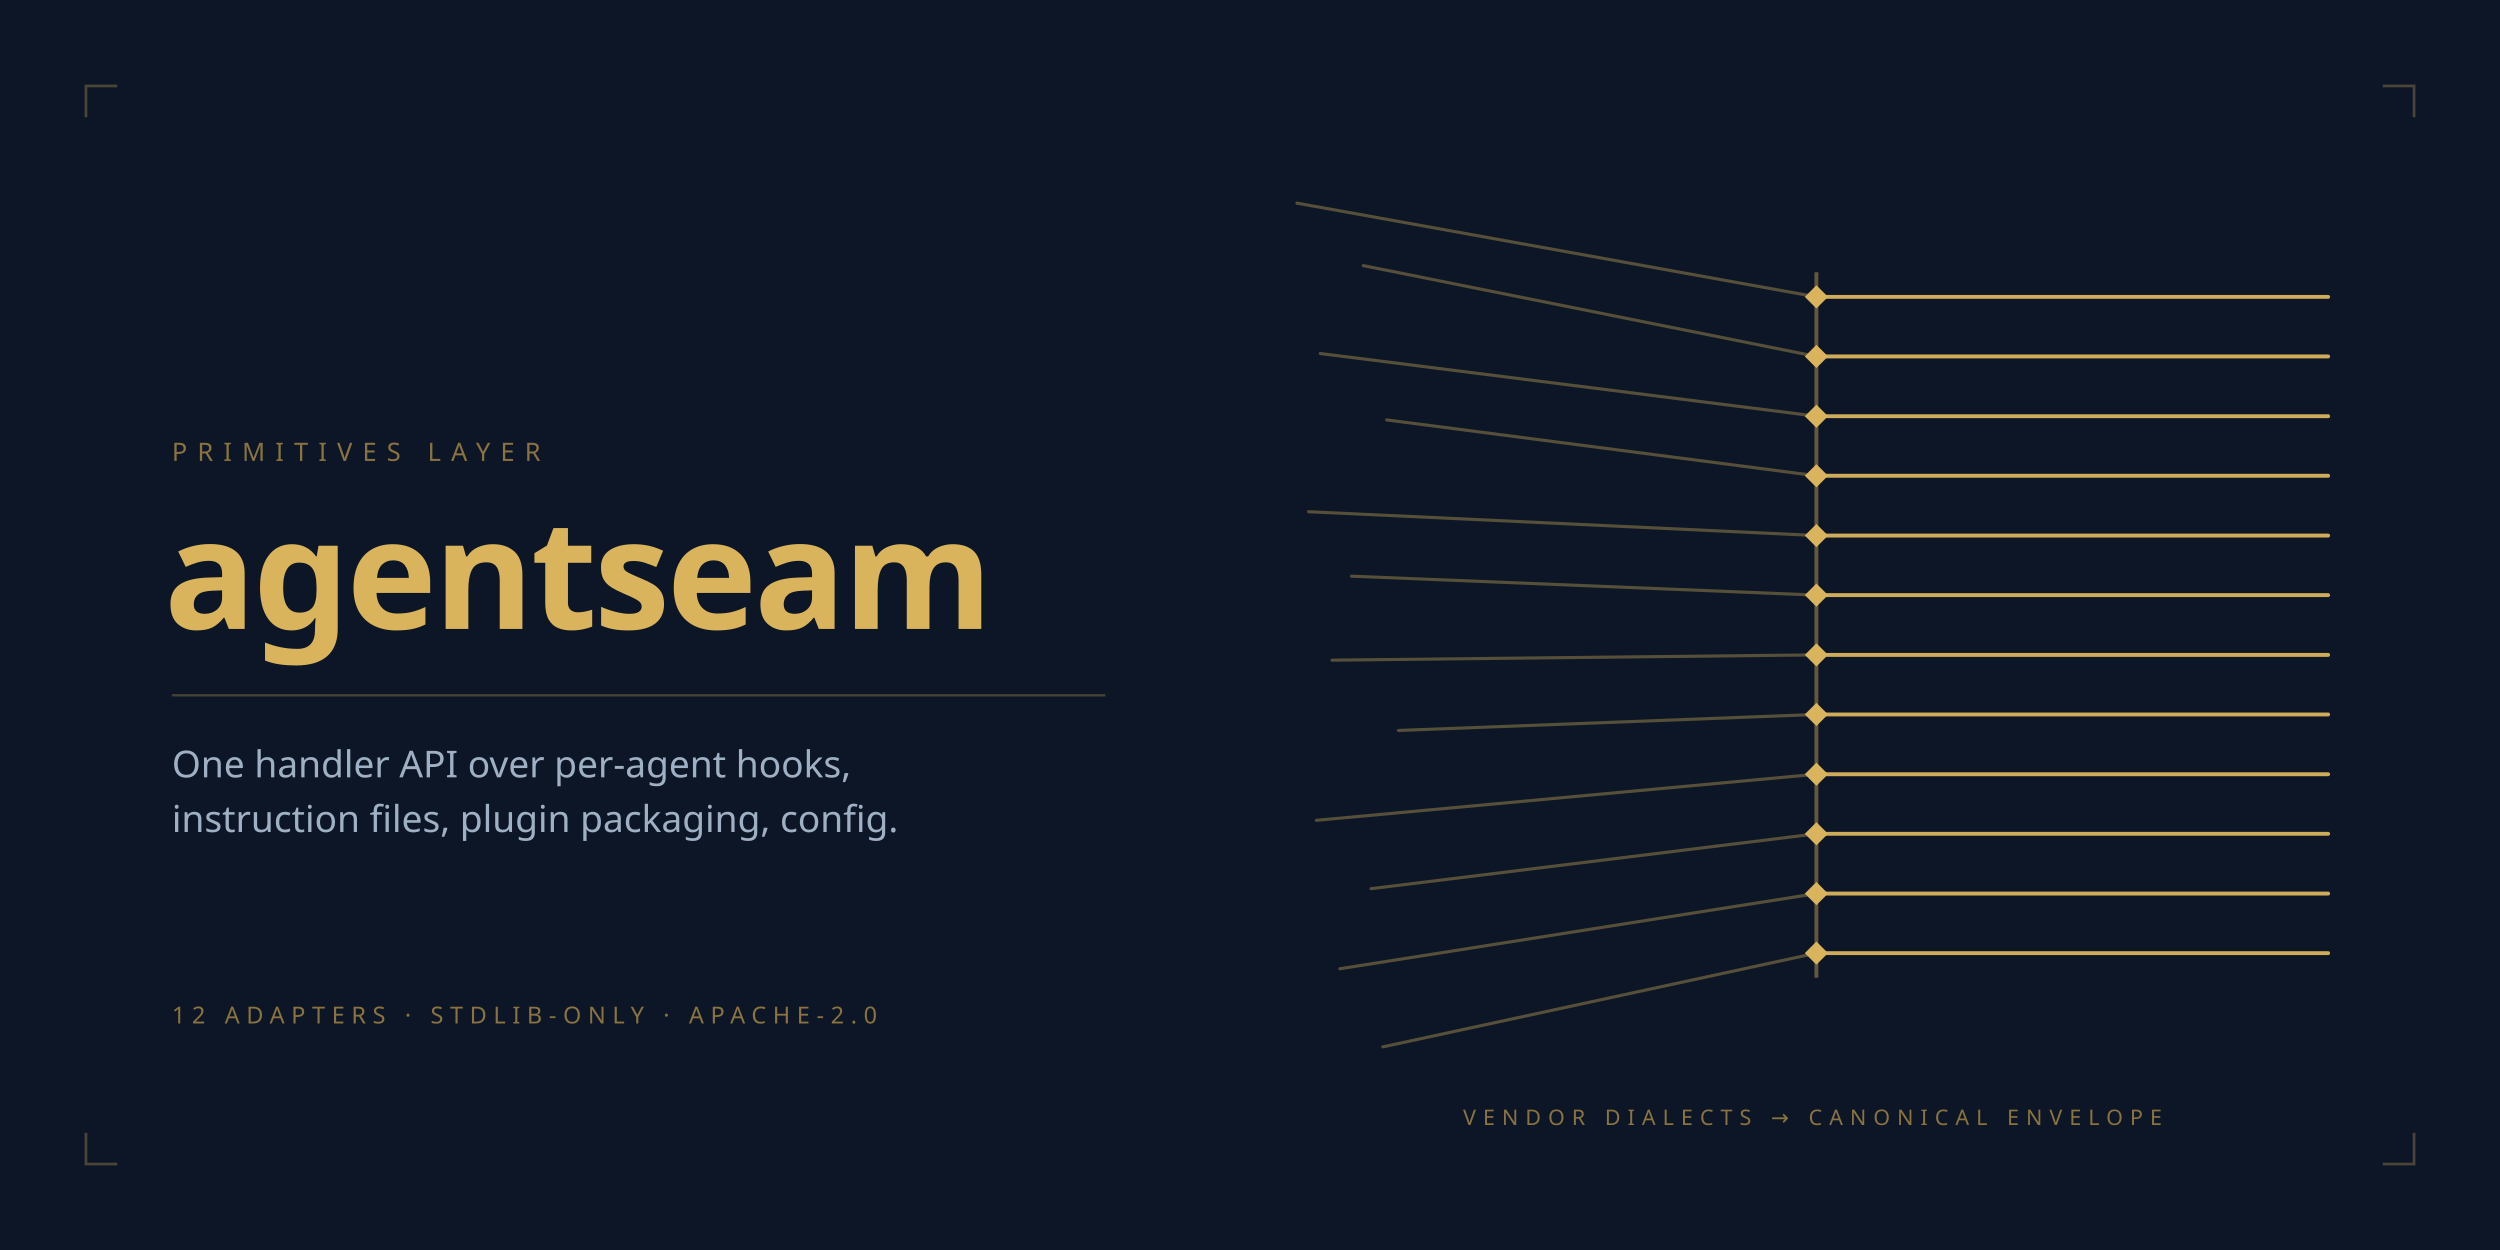
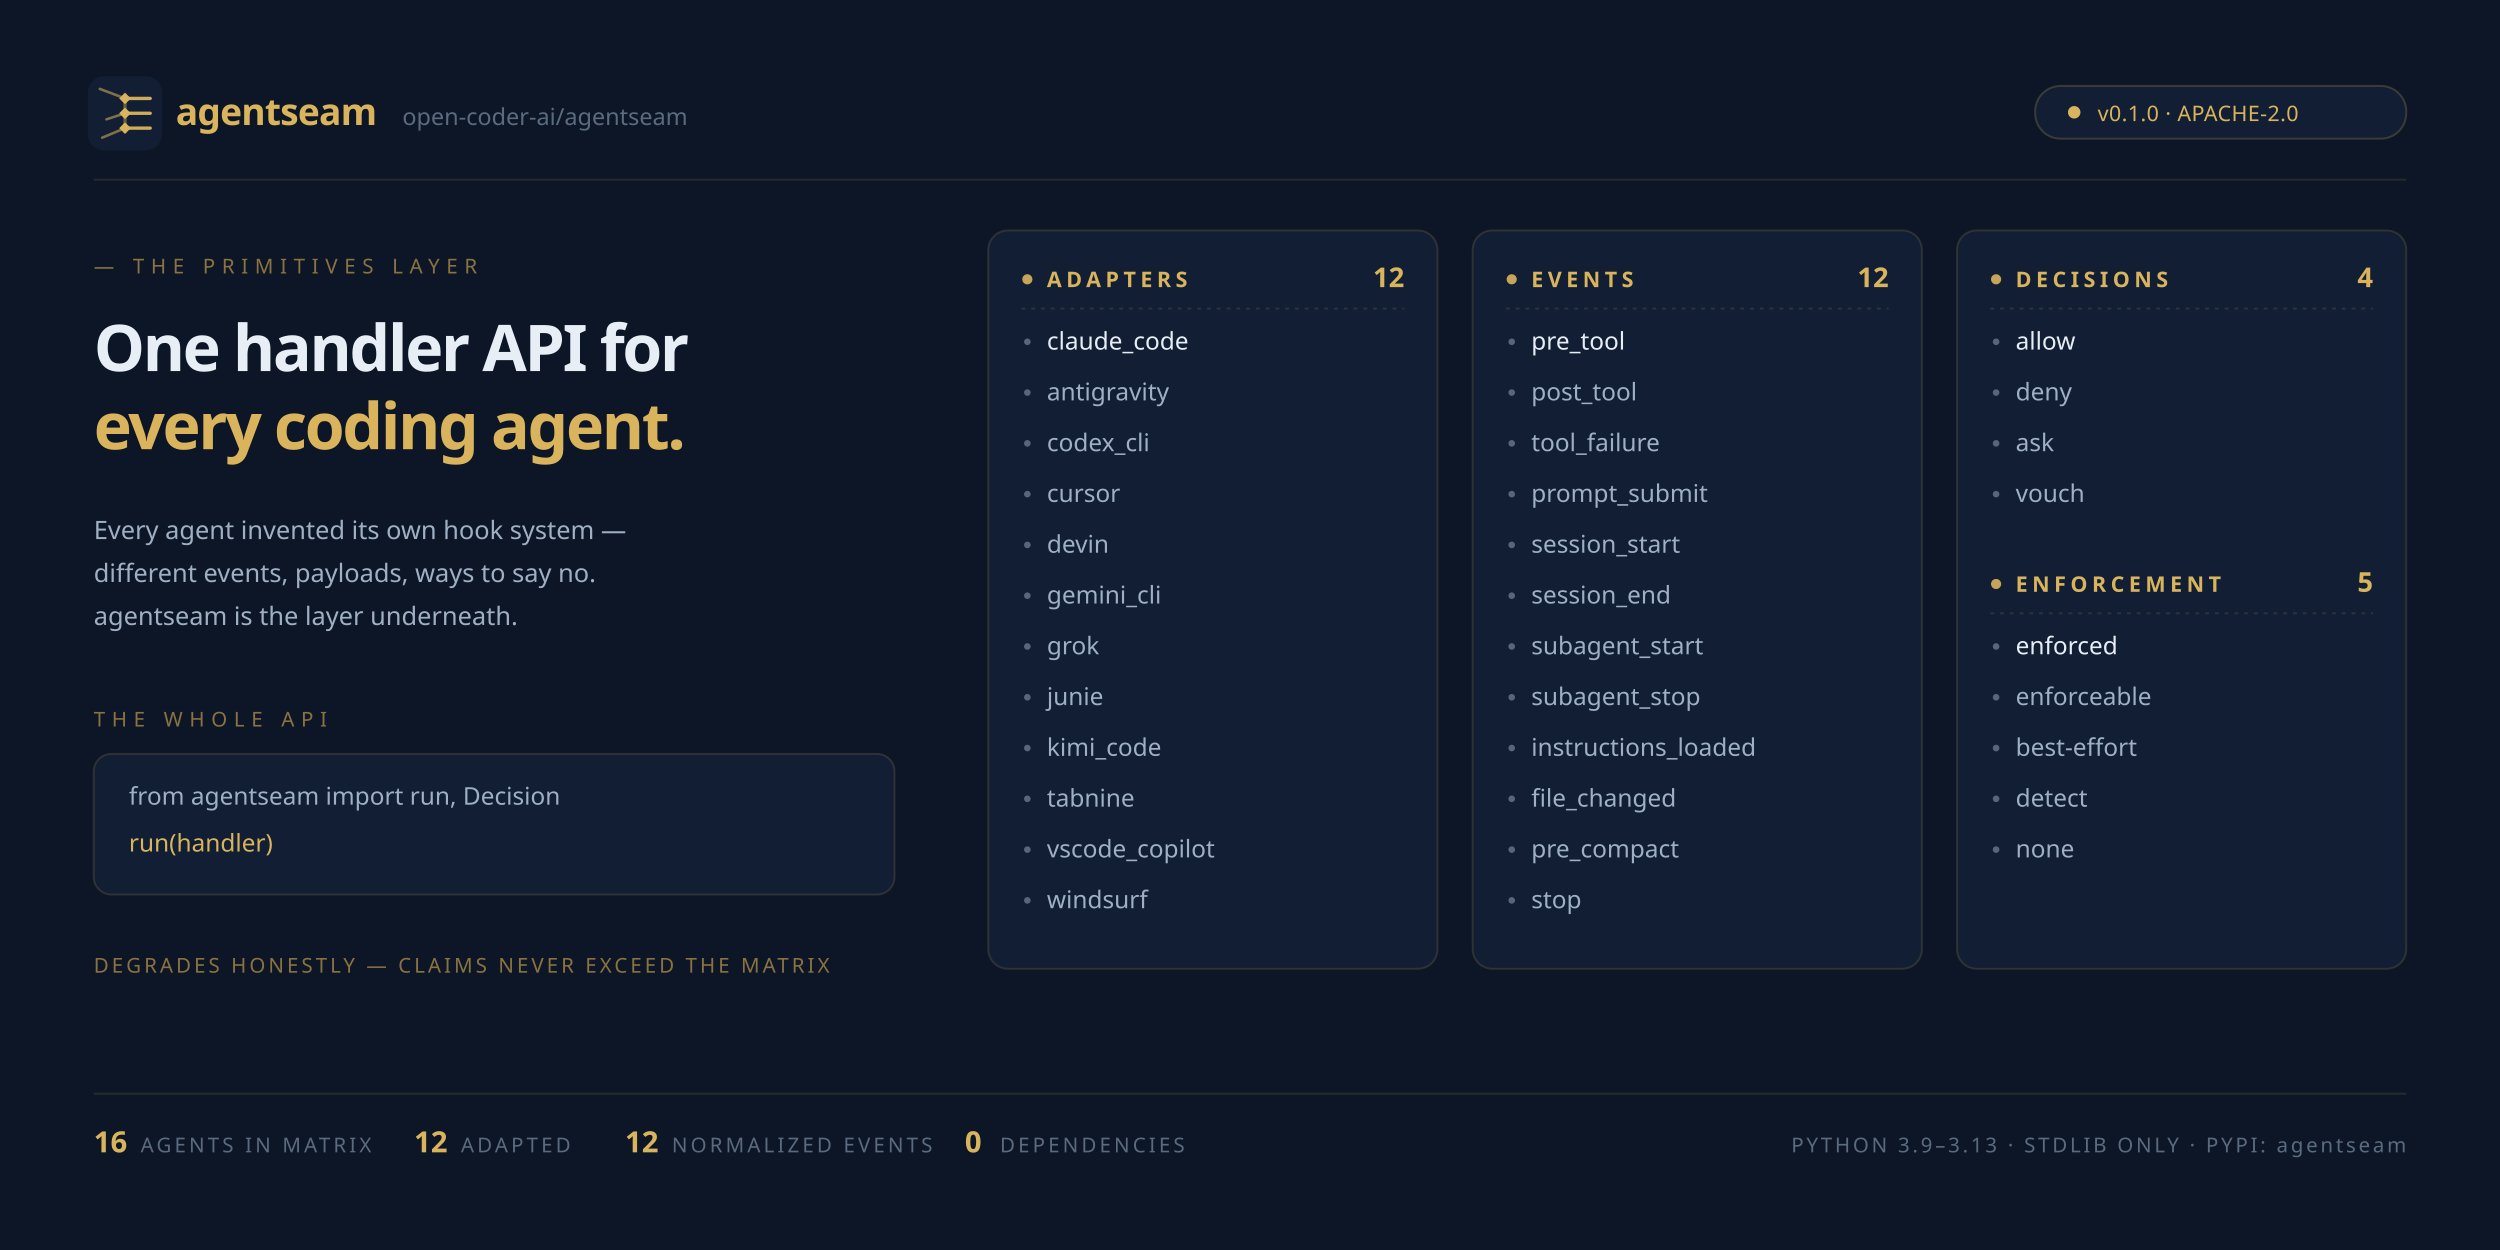
- <svg xmlns="http://www.w3.org/2000/svg" width="1280" height="640" viewBox="0 0 1280 640" role="img" aria-label="agentseam — the primitives layer for every coding agent: one handler API over per-agent hooks, instruction files, plugin packaging, and config. Twelve unevenly spaced vendor hook dialects converge through a stitched seam into one evenly spaced canonical envelope.">
+ <svg xmlns="http://www.w3.org/2000/svg" width="1280" height="640" viewBox="0 0 1280 640" role="img" aria-label="agentseam — the primitives layer for every coding agent: one handler API over per-agent hooks, instruction files, plugin packaging, and config. 12 adapters (claude_code, antigravity, codex_cli, cursor, devin, gemini_cli, grok, junie, kimi_code, tabnine, vscode_copilot, windsurf); 12 normalized events (pre_tool, post_tool, tool_failure, prompt_submit, session_start, session_end, subagent_start, subagent_stop, instructions_loaded, file_changed, pre_compact, stop); 4 decision outcomes (allow, deny, ask, vouch); and the 5 honest enforcement levels a consumer may claim (enforced, enforceable, best-effort, detect, none). 16 agents in the capability matrix, 12 adapted, zero dependencies, Apache-2.0, version 0.1.0.">
  <rect width="1280" height="640" fill="#0D1626" />
-   <path d="M 60 44 L 44 44 L 44 60" fill="none" stroke="#D9B45C" stroke-opacity="0.30" stroke-width="1.4" />
-   <path d="M 1220 44 L 1236 44 L 1236 60" fill="none" stroke="#D9B45C" stroke-opacity="0.30" stroke-width="1.4" />
-   <path d="M 60 596 L 44 596 L 44 580" fill="none" stroke="#D9B45C" stroke-opacity="0.30" stroke-width="1.4" />
-   <path d="M 1220 596 L 1236 596 L 1236 580" fill="none" stroke="#D9B45C" stroke-opacity="0.30" stroke-width="1.4" />
-   <text x="88" y="236" font-family="Geist Mono" font-size="13" letter-spacing="5.2" fill="#8A7340">PRIMITIVES LAYER</text>
-   <text x="84" y="322" font-family="Geist Mono" font-size="78" font-weight="700" letter-spacing="-1.5" fill="#D9B45C">agentseam</text>
-   <line x1="88" y1="356" x2="566" y2="356" stroke="#D9B45C" stroke-opacity="0.28" stroke-width="1.2" />
-   <text x="88" y="398" font-family="Geist Mono" font-size="19" fill="#9FB0C4">One handler API over per-agent hooks,</text>
-   <text x="88" y="426" font-family="Geist Mono" font-size="19" fill="#9FB0C4">instruction files, plugin packaging, config.</text>
-   <text x="88" y="524" font-family="Geist Mono" font-size="12" letter-spacing="3.4" fill="#8A7340">12 ADAPTERS · STDLIB-ONLY · APACHE-2.0</text>
-   <line x1="664.0" y1="104.0" x2="930.0" y2="152.0" stroke="#D9B45C" stroke-width="1.6" stroke-opacity="0.36" stroke-linecap="round" />
-   <line x1="698.0" y1="136.0" x2="930.0" y2="182.5" stroke="#D9B45C" stroke-width="1.6" stroke-opacity="0.36" stroke-linecap="round" />
-   <line x1="676.0" y1="181.0" x2="930.0" y2="213.1" stroke="#D9B45C" stroke-width="1.6" stroke-opacity="0.36" stroke-linecap="round" />
-   <line x1="710.0" y1="215.0" x2="930.0" y2="243.6" stroke="#D9B45C" stroke-width="1.6" stroke-opacity="0.36" stroke-linecap="round" />
-   <line x1="670.0" y1="262.0" x2="930.0" y2="274.2" stroke="#D9B45C" stroke-width="1.6" stroke-opacity="0.36" stroke-linecap="round" />
-   <line x1="692.0" y1="295.0" x2="930.0" y2="304.7" stroke="#D9B45C" stroke-width="1.6" stroke-opacity="0.36" stroke-linecap="round" />
-   <line x1="682.0" y1="338.0" x2="930.0" y2="335.3" stroke="#D9B45C" stroke-width="1.6" stroke-opacity="0.36" stroke-linecap="round" />
-   <line x1="716.0" y1="374.0" x2="930.0" y2="365.8" stroke="#D9B45C" stroke-width="1.6" stroke-opacity="0.36" stroke-linecap="round" />
-   <line x1="674.0" y1="420.0" x2="930.0" y2="396.4" stroke="#D9B45C" stroke-width="1.6" stroke-opacity="0.36" stroke-linecap="round" />
-   <line x1="702.0" y1="455.0" x2="930.0" y2="426.9" stroke="#D9B45C" stroke-width="1.6" stroke-opacity="0.36" stroke-linecap="round" />
-   <line x1="686.0" y1="496.0" x2="930.0" y2="457.5" stroke="#D9B45C" stroke-width="1.6" stroke-opacity="0.36" stroke-linecap="round" />
-   <line x1="708.0" y1="536.0" x2="930.0" y2="488.0" stroke="#D9B45C" stroke-width="1.6" stroke-opacity="0.36" stroke-linecap="round" />
-   <line x1="930.0" y1="152.0" x2="1192.0" y2="152.0" stroke="#D9B45C" stroke-width="2.0" stroke-opacity="0.95" stroke-linecap="round" />
-   <line x1="930.0" y1="182.5" x2="1192.0" y2="182.5" stroke="#D9B45C" stroke-width="2.0" stroke-opacity="0.95" stroke-linecap="round" />
-   <line x1="930.0" y1="213.1" x2="1192.0" y2="213.1" stroke="#D9B45C" stroke-width="2.0" stroke-opacity="0.95" stroke-linecap="round" />
-   <line x1="930.0" y1="243.6" x2="1192.0" y2="243.6" stroke="#D9B45C" stroke-width="2.0" stroke-opacity="0.95" stroke-linecap="round" />
-   <line x1="930.0" y1="274.2" x2="1192.0" y2="274.2" stroke="#D9B45C" stroke-width="2.0" stroke-opacity="0.95" stroke-linecap="round" />
-   <line x1="930.0" y1="304.7" x2="1192.0" y2="304.7" stroke="#D9B45C" stroke-width="2.0" stroke-opacity="0.95" stroke-linecap="round" />
-   <line x1="930.0" y1="335.3" x2="1192.0" y2="335.3" stroke="#D9B45C" stroke-width="2.0" stroke-opacity="0.95" stroke-linecap="round" />
-   <line x1="930.0" y1="365.8" x2="1192.0" y2="365.8" stroke="#D9B45C" stroke-width="2.0" stroke-opacity="0.95" stroke-linecap="round" />
-   <line x1="930.0" y1="396.4" x2="1192.0" y2="396.4" stroke="#D9B45C" stroke-width="2.0" stroke-opacity="0.95" stroke-linecap="round" />
-   <line x1="930.0" y1="426.9" x2="1192.0" y2="426.9" stroke="#D9B45C" stroke-width="2.0" stroke-opacity="0.95" stroke-linecap="round" />
-   <line x1="930.0" y1="457.5" x2="1192.0" y2="457.5" stroke="#D9B45C" stroke-width="2.0" stroke-opacity="0.95" stroke-linecap="round" />
-   <line x1="930.0" y1="488.0" x2="1192.0" y2="488.0" stroke="#D9B45C" stroke-width="2.0" stroke-opacity="0.95" stroke-linecap="round" />
-   <line x1="930.0" y1="139.4" x2="930.0" y2="500.6" stroke="#D9B45C" stroke-width="2.0" stroke-opacity="0.42" />
-   <rect x="925.8" y="147.8" width="8.4" height="8.4" transform="rotate(45 930.0 152.0)" fill="#D9B45C" />
-   <rect x="925.8" y="178.3" width="8.4" height="8.4" transform="rotate(45 930.0 182.5)" fill="#D9B45C" />
-   <rect x="925.8" y="208.9" width="8.4" height="8.4" transform="rotate(45 930.0 213.1)" fill="#D9B45C" />
-   <rect x="925.8" y="239.4" width="8.4" height="8.4" transform="rotate(45 930.0 243.6)" fill="#D9B45C" />
-   <rect x="925.8" y="270.0" width="8.4" height="8.4" transform="rotate(45 930.0 274.2)" fill="#D9B45C" />
-   <rect x="925.8" y="300.5" width="8.4" height="8.4" transform="rotate(45 930.0 304.7)" fill="#D9B45C" />
-   <rect x="925.8" y="331.1" width="8.4" height="8.4" transform="rotate(45 930.0 335.3)" fill="#D9B45C" />
-   <rect x="925.8" y="361.6" width="8.4" height="8.4" transform="rotate(45 930.0 365.8)" fill="#D9B45C" />
-   <rect x="925.8" y="392.2" width="8.4" height="8.4" transform="rotate(45 930.0 396.4)" fill="#D9B45C" />
-   <rect x="925.8" y="422.7" width="8.4" height="8.4" transform="rotate(45 930.0 426.9)" fill="#D9B45C" />
-   <rect x="925.8" y="453.3" width="8.4" height="8.4" transform="rotate(45 930.0 457.5)" fill="#D9B45C" />
-   <rect x="925.8" y="483.8" width="8.4" height="8.4" transform="rotate(45 930.0 488.0)" fill="#D9B45C" />
-   <text x="928.0" y="576" font-family="Geist Mono" font-size="11" letter-spacing="3.6" fill="#8A7340" text-anchor="middle">VENDOR DIALECTS → CANONICAL ENVELOPE</text>
+   <rect x="45.0" y="39.0" width="38" height="38" rx="8.4" fill="#111E33" />
+   <line x1="51.1" y1="45.5" x2="64.0" y2="50.4" stroke="#D9B45C" stroke-width="1.33" stroke-opacity="0.55" stroke-linecap="round" />
+   <line x1="64.0" y1="50.4" x2="76.9" y2="50.4" stroke="#D9B45C" stroke-width="1.71" stroke-opacity="0.95" stroke-linecap="round" />
+   <line x1="54.5" y1="61.1" x2="64.0" y2="58.0" stroke="#D9B45C" stroke-width="1.33" stroke-opacity="0.55" stroke-linecap="round" />
+   <line x1="64.0" y1="58.0" x2="76.9" y2="58.0" stroke="#D9B45C" stroke-width="1.71" stroke-opacity="0.95" stroke-linecap="round" />
+   <line x1="52.3" y1="70.5" x2="64.0" y2="65.6" stroke="#D9B45C" stroke-width="1.33" stroke-opacity="0.55" stroke-linecap="round" />
+   <line x1="64.0" y1="65.6" x2="76.9" y2="65.6" stroke="#D9B45C" stroke-width="1.71" stroke-opacity="0.95" stroke-linecap="round" />
+   <line x1="64.0" y1="48.1" x2="64.0" y2="67.9" stroke="#D9B45C" stroke-width="1.71" stroke-opacity="0.42" />
+   <rect x="61.9" y="48.3" width="4.2" height="4.2" transform="rotate(45 64.0 50.4)" fill="#D9B45C" />
+   <rect x="61.9" y="55.9" width="4.2" height="4.2" transform="rotate(45 64.0 58.0)" fill="#D9B45C" />
+   <rect x="61.9" y="63.5" width="4.2" height="4.2" transform="rotate(45 64.0 65.6)" fill="#D9B45C" />
+   <text x="90" y="64" font-family="Geist Mono" font-size="19" font-weight="700" letter-spacing="-0.4" fill="#D9B45C">agentseam</text>
+   <text x="206" y="64" font-family="Geist Mono" font-size="12" fill="#5A6B80">open-coder-ai/agentseam</text>
+   <rect x="1042" y="44" width="190" height="27" rx="13" fill="#111E33" stroke="#D9B45C" stroke-opacity="0.22" />
+   <circle cx="1062" cy="57.5" r="3.2" fill="#D9B45C" />
+   <text x="1074" y="62" font-family="Geist Mono" font-size="11" letter-spacing="0.2" fill="#D9B45C">v0.1.0 · APACHE-2.0</text>
+   <line x1="48" y1="92" x2="1232" y2="92" stroke="#D9B45C" stroke-opacity="0.13" stroke-width="1" />
+   <text x="48" y="140" font-family="Geist Mono" font-size="10.5" letter-spacing="3.4" fill="#8A7340">— THE PRIMITIVES LAYER</text>
+   <text x="48" y="190" font-family="Geist Mono" font-size="33" font-weight="700" letter-spacing="-1.2" fill="#E8EEF6">One handler API for</text>
+   <text x="48" y="230" font-family="Geist Mono" font-size="33" font-weight="700" letter-spacing="-1.2" fill="#D9B45C">every coding agent.</text>
+   <text x="48" y="276" font-family="Geist Mono" font-size="13" fill="#9FB0C4">Every agent invented its own hook system —</text>
+   <text x="48" y="298" font-family="Geist Mono" font-size="13" fill="#9FB0C4">different events, payloads, ways to say no.</text>
+   <text x="48" y="320" font-family="Geist Mono" font-size="13" fill="#9FB0C4">agentseam is the layer underneath.</text>
+   <text x="48" y="372" font-family="Geist Mono" font-size="10.5" letter-spacing="3.4" fill="#8A7340">THE WHOLE API</text>
+   <rect x="48" y="386" width="410" height="72" rx="9" fill="#111E33" stroke="#D9B45C" stroke-opacity="0.16" />
+   <text x="66" y="412" font-family="Geist Mono" font-size="12.5" fill="#9FB0C4">from agentseam import run, Decision</text>
+   <text x="66" y="436" font-family="Geist Mono" font-size="12.5" fill="#D9B45C">run(handler)</text>
+   <text x="48" y="498" font-family="Geist Mono" font-size="10.5" letter-spacing="1.55" fill="#8A7340">DEGRADES HONESTLY — CLAIMS NEVER EXCEED THE MATRIX</text>
+   <rect x="506" y="118" width="230" height="378" rx="10" fill="#111E33" stroke="#D9B45C" stroke-opacity="0.16" stroke-width="1" />
+   <circle cx="526" cy="143" r="2.6" fill="#D9B45C" fill-opacity="0.9" />
+   <text x="536" y="147" font-family="Geist Mono" font-size="11" font-weight="700" letter-spacing="2.3" fill="#D9B45C">ADAPTERS</text>
+   <text x="719" y="147" font-family="Geist Mono" font-size="14" font-weight="700" text-anchor="end" fill="#D9B45C">12</text>
+   <line x1="523" y1="158" x2="719" y2="158" stroke="#D9B45C" stroke-opacity="0.14" stroke-width="1" stroke-dasharray="2 3" />
+   <circle cx="526" cy="175" r="1.7" fill="#9FB0C4" fill-opacity="0.5" />
+   <text x="536" y="179" font-family="Geist Mono" font-size="12.5" fill="#E8EEF6">claude_code</text>
+   <circle cx="526" cy="201" r="1.7" fill="#9FB0C4" fill-opacity="0.5" />
+   <text x="536" y="205" font-family="Geist Mono" font-size="12.5" fill="#9FB0C4">antigravity</text>
+   <circle cx="526" cy="227" r="1.7" fill="#9FB0C4" fill-opacity="0.5" />
+   <text x="536" y="231" font-family="Geist Mono" font-size="12.5" fill="#9FB0C4">codex_cli</text>
+   <circle cx="526" cy="253" r="1.7" fill="#9FB0C4" fill-opacity="0.5" />
+   <text x="536" y="257" font-family="Geist Mono" font-size="12.5" fill="#9FB0C4">cursor</text>
+   <circle cx="526" cy="279" r="1.7" fill="#9FB0C4" fill-opacity="0.5" />
+   <text x="536" y="283" font-family="Geist Mono" font-size="12.5" fill="#9FB0C4">devin</text>
+   <circle cx="526" cy="305" r="1.7" fill="#9FB0C4" fill-opacity="0.5" />
+   <text x="536" y="309" font-family="Geist Mono" font-size="12.5" fill="#9FB0C4">gemini_cli</text>
+   <circle cx="526" cy="331" r="1.7" fill="#9FB0C4" fill-opacity="0.5" />
+   <text x="536" y="335" font-family="Geist Mono" font-size="12.5" fill="#9FB0C4">grok</text>
+   <circle cx="526" cy="357" r="1.7" fill="#9FB0C4" fill-opacity="0.5" />
+   <text x="536" y="361" font-family="Geist Mono" font-size="12.5" fill="#9FB0C4">junie</text>
+   <circle cx="526" cy="383" r="1.7" fill="#9FB0C4" fill-opacity="0.5" />
+   <text x="536" y="387" font-family="Geist Mono" font-size="12.5" fill="#9FB0C4">kimi_code</text>
+   <circle cx="526" cy="409" r="1.7" fill="#9FB0C4" fill-opacity="0.5" />
+   <text x="536" y="413" font-family="Geist Mono" font-size="12.5" fill="#9FB0C4">tabnine</text>
+   <circle cx="526" cy="435" r="1.7" fill="#9FB0C4" fill-opacity="0.5" />
+   <text x="536" y="439" font-family="Geist Mono" font-size="12.5" fill="#9FB0C4">vscode_copilot</text>
+   <circle cx="526" cy="461" r="1.7" fill="#9FB0C4" fill-opacity="0.5" />
+   <text x="536" y="465" font-family="Geist Mono" font-size="12.5" fill="#9FB0C4">windsurf</text>
+   <rect x="754" y="118" width="230" height="378" rx="10" fill="#111E33" stroke="#D9B45C" stroke-opacity="0.16" stroke-width="1" />
+   <circle cx="774" cy="143" r="2.6" fill="#D9B45C" fill-opacity="0.9" />
+   <text x="784" y="147" font-family="Geist Mono" font-size="11" font-weight="700" letter-spacing="2.3" fill="#D9B45C">EVENTS</text>
+   <text x="967" y="147" font-family="Geist Mono" font-size="14" font-weight="700" text-anchor="end" fill="#D9B45C">12</text>
+   <line x1="771" y1="158" x2="967" y2="158" stroke="#D9B45C" stroke-opacity="0.14" stroke-width="1" stroke-dasharray="2 3" />
+   <circle cx="774" cy="175" r="1.7" fill="#9FB0C4" fill-opacity="0.5" />
+   <text x="784" y="179" font-family="Geist Mono" font-size="12.5" fill="#E8EEF6">pre_tool</text>
+   <circle cx="774" cy="201" r="1.7" fill="#9FB0C4" fill-opacity="0.5" />
+   <text x="784" y="205" font-family="Geist Mono" font-size="12.5" fill="#9FB0C4">post_tool</text>
+   <circle cx="774" cy="227" r="1.7" fill="#9FB0C4" fill-opacity="0.5" />
+   <text x="784" y="231" font-family="Geist Mono" font-size="12.5" fill="#9FB0C4">tool_failure</text>
+   <circle cx="774" cy="253" r="1.7" fill="#9FB0C4" fill-opacity="0.5" />
+   <text x="784" y="257" font-family="Geist Mono" font-size="12.5" fill="#9FB0C4">prompt_submit</text>
+   <circle cx="774" cy="279" r="1.7" fill="#9FB0C4" fill-opacity="0.5" />
+   <text x="784" y="283" font-family="Geist Mono" font-size="12.5" fill="#9FB0C4">session_start</text>
+   <circle cx="774" cy="305" r="1.7" fill="#9FB0C4" fill-opacity="0.5" />
+   <text x="784" y="309" font-family="Geist Mono" font-size="12.5" fill="#9FB0C4">session_end</text>
+   <circle cx="774" cy="331" r="1.7" fill="#9FB0C4" fill-opacity="0.5" />
+   <text x="784" y="335" font-family="Geist Mono" font-size="12.5" fill="#9FB0C4">subagent_start</text>
+   <circle cx="774" cy="357" r="1.7" fill="#9FB0C4" fill-opacity="0.5" />
+   <text x="784" y="361" font-family="Geist Mono" font-size="12.5" fill="#9FB0C4">subagent_stop</text>
+   <circle cx="774" cy="383" r="1.7" fill="#9FB0C4" fill-opacity="0.5" />
+   <text x="784" y="387" font-family="Geist Mono" font-size="12.5" fill="#9FB0C4">instructions_loaded</text>
+   <circle cx="774" cy="409" r="1.7" fill="#9FB0C4" fill-opacity="0.5" />
+   <text x="784" y="413" font-family="Geist Mono" font-size="12.5" fill="#9FB0C4">file_changed</text>
+   <circle cx="774" cy="435" r="1.7" fill="#9FB0C4" fill-opacity="0.5" />
+   <text x="784" y="439" font-family="Geist Mono" font-size="12.5" fill="#9FB0C4">pre_compact</text>
+   <circle cx="774" cy="461" r="1.7" fill="#9FB0C4" fill-opacity="0.5" />
+   <text x="784" y="465" font-family="Geist Mono" font-size="12.5" fill="#9FB0C4">stop</text>
+   <rect x="1002" y="118" width="230" height="378" rx="10" fill="#111E33" stroke="#D9B45C" stroke-opacity="0.16" stroke-width="1" />
+   <circle cx="1022" cy="143" r="2.6" fill="#D9B45C" fill-opacity="0.9" />
+   <text x="1032" y="147" font-family="Geist Mono" font-size="11" font-weight="700" letter-spacing="2.3" fill="#D9B45C">DECISIONS</text>
+   <text x="1215" y="147" font-family="Geist Mono" font-size="14" font-weight="700" text-anchor="end" fill="#D9B45C">4</text>
+   <line x1="1019" y1="158" x2="1215" y2="158" stroke="#D9B45C" stroke-opacity="0.14" stroke-width="1" stroke-dasharray="2 3" />
+   <circle cx="1022" cy="175" r="1.7" fill="#9FB0C4" fill-opacity="0.5" />
+   <text x="1032" y="179" font-family="Geist Mono" font-size="12.5" fill="#E8EEF6">allow</text>
+   <circle cx="1022" cy="201" r="1.7" fill="#9FB0C4" fill-opacity="0.5" />
+   <text x="1032" y="205" font-family="Geist Mono" font-size="12.5" fill="#9FB0C4">deny</text>
+   <circle cx="1022" cy="227" r="1.7" fill="#9FB0C4" fill-opacity="0.5" />
+   <text x="1032" y="231" font-family="Geist Mono" font-size="12.5" fill="#9FB0C4">ask</text>
+   <circle cx="1022" cy="253" r="1.7" fill="#9FB0C4" fill-opacity="0.5" />
+   <text x="1032" y="257" font-family="Geist Mono" font-size="12.5" fill="#9FB0C4">vouch</text>
+   <circle cx="1022" cy="299" r="2.6" fill="#D9B45C" fill-opacity="0.9" />
+   <text x="1032" y="303" font-family="Geist Mono" font-size="11" font-weight="700" letter-spacing="2.3" fill="#D9B45C">ENFORCEMENT</text>
+   <text x="1215" y="303" font-family="Geist Mono" font-size="14" font-weight="700" text-anchor="end" fill="#D9B45C">5</text>
+   <line x1="1019" y1="314" x2="1215" y2="314" stroke="#D9B45C" stroke-opacity="0.14" stroke-width="1" stroke-dasharray="2 3" />
+   <circle cx="1022" cy="331" r="1.7" fill="#9FB0C4" fill-opacity="0.5" />
+   <text x="1032" y="335" font-family="Geist Mono" font-size="12.5" fill="#E8EEF6">enforced</text>
+   <circle cx="1022" cy="357" r="1.7" fill="#9FB0C4" fill-opacity="0.5" />
+   <text x="1032" y="361" font-family="Geist Mono" font-size="12.5" fill="#9FB0C4">enforceable</text>
+   <circle cx="1022" cy="383" r="1.7" fill="#9FB0C4" fill-opacity="0.5" />
+   <text x="1032" y="387" font-family="Geist Mono" font-size="12.5" fill="#9FB0C4">best-effort</text>
+   <circle cx="1022" cy="409" r="1.7" fill="#9FB0C4" fill-opacity="0.5" />
+   <text x="1032" y="413" font-family="Geist Mono" font-size="12.5" fill="#9FB0C4">detect</text>
+   <circle cx="1022" cy="435" r="1.7" fill="#9FB0C4" fill-opacity="0.5" />
+   <text x="1032" y="439" font-family="Geist Mono" font-size="12.5" fill="#9FB0C4">none</text>
+   <line x1="48" y1="560" x2="1232" y2="560" stroke="#D9B45C" stroke-opacity="0.13" stroke-width="1" />
+   <text x="48" y="590" font-family="Geist Mono" font-size="15" font-weight="700" fill="#D9B45C">16</text>
+   <text x="72" y="590" font-family="Geist Mono" font-size="10.5" letter-spacing="1.6" fill="#5A6B80">AGENTS IN MATRIX</text>
+   <text x="212" y="590" font-family="Geist Mono" font-size="15" font-weight="700" fill="#D9B45C">12</text>
+   <text x="236" y="590" font-family="Geist Mono" font-size="10.5" letter-spacing="1.6" fill="#5A6B80">ADAPTED</text>
+   <text x="320" y="590" font-family="Geist Mono" font-size="15" font-weight="700" fill="#D9B45C">12</text>
+   <text x="344" y="590" font-family="Geist Mono" font-size="10.5" letter-spacing="1.6" fill="#5A6B80">NORMALIZED EVENTS</text>
+   <text x="494" y="590" font-family="Geist Mono" font-size="15" font-weight="700" fill="#D9B45C">0</text>
+   <text x="512" y="590" font-family="Geist Mono" font-size="10.5" letter-spacing="1.6" fill="#5A6B80">DEPENDENCIES</text>
+   <text x="1232" y="590" font-family="Geist Mono" font-size="10.5" letter-spacing="1.4" text-anchor="end" fill="#5A6B80">PYTHON 3.9–3.13 · STDLIB ONLY · PYPI: agentseam</text>
</svg>
